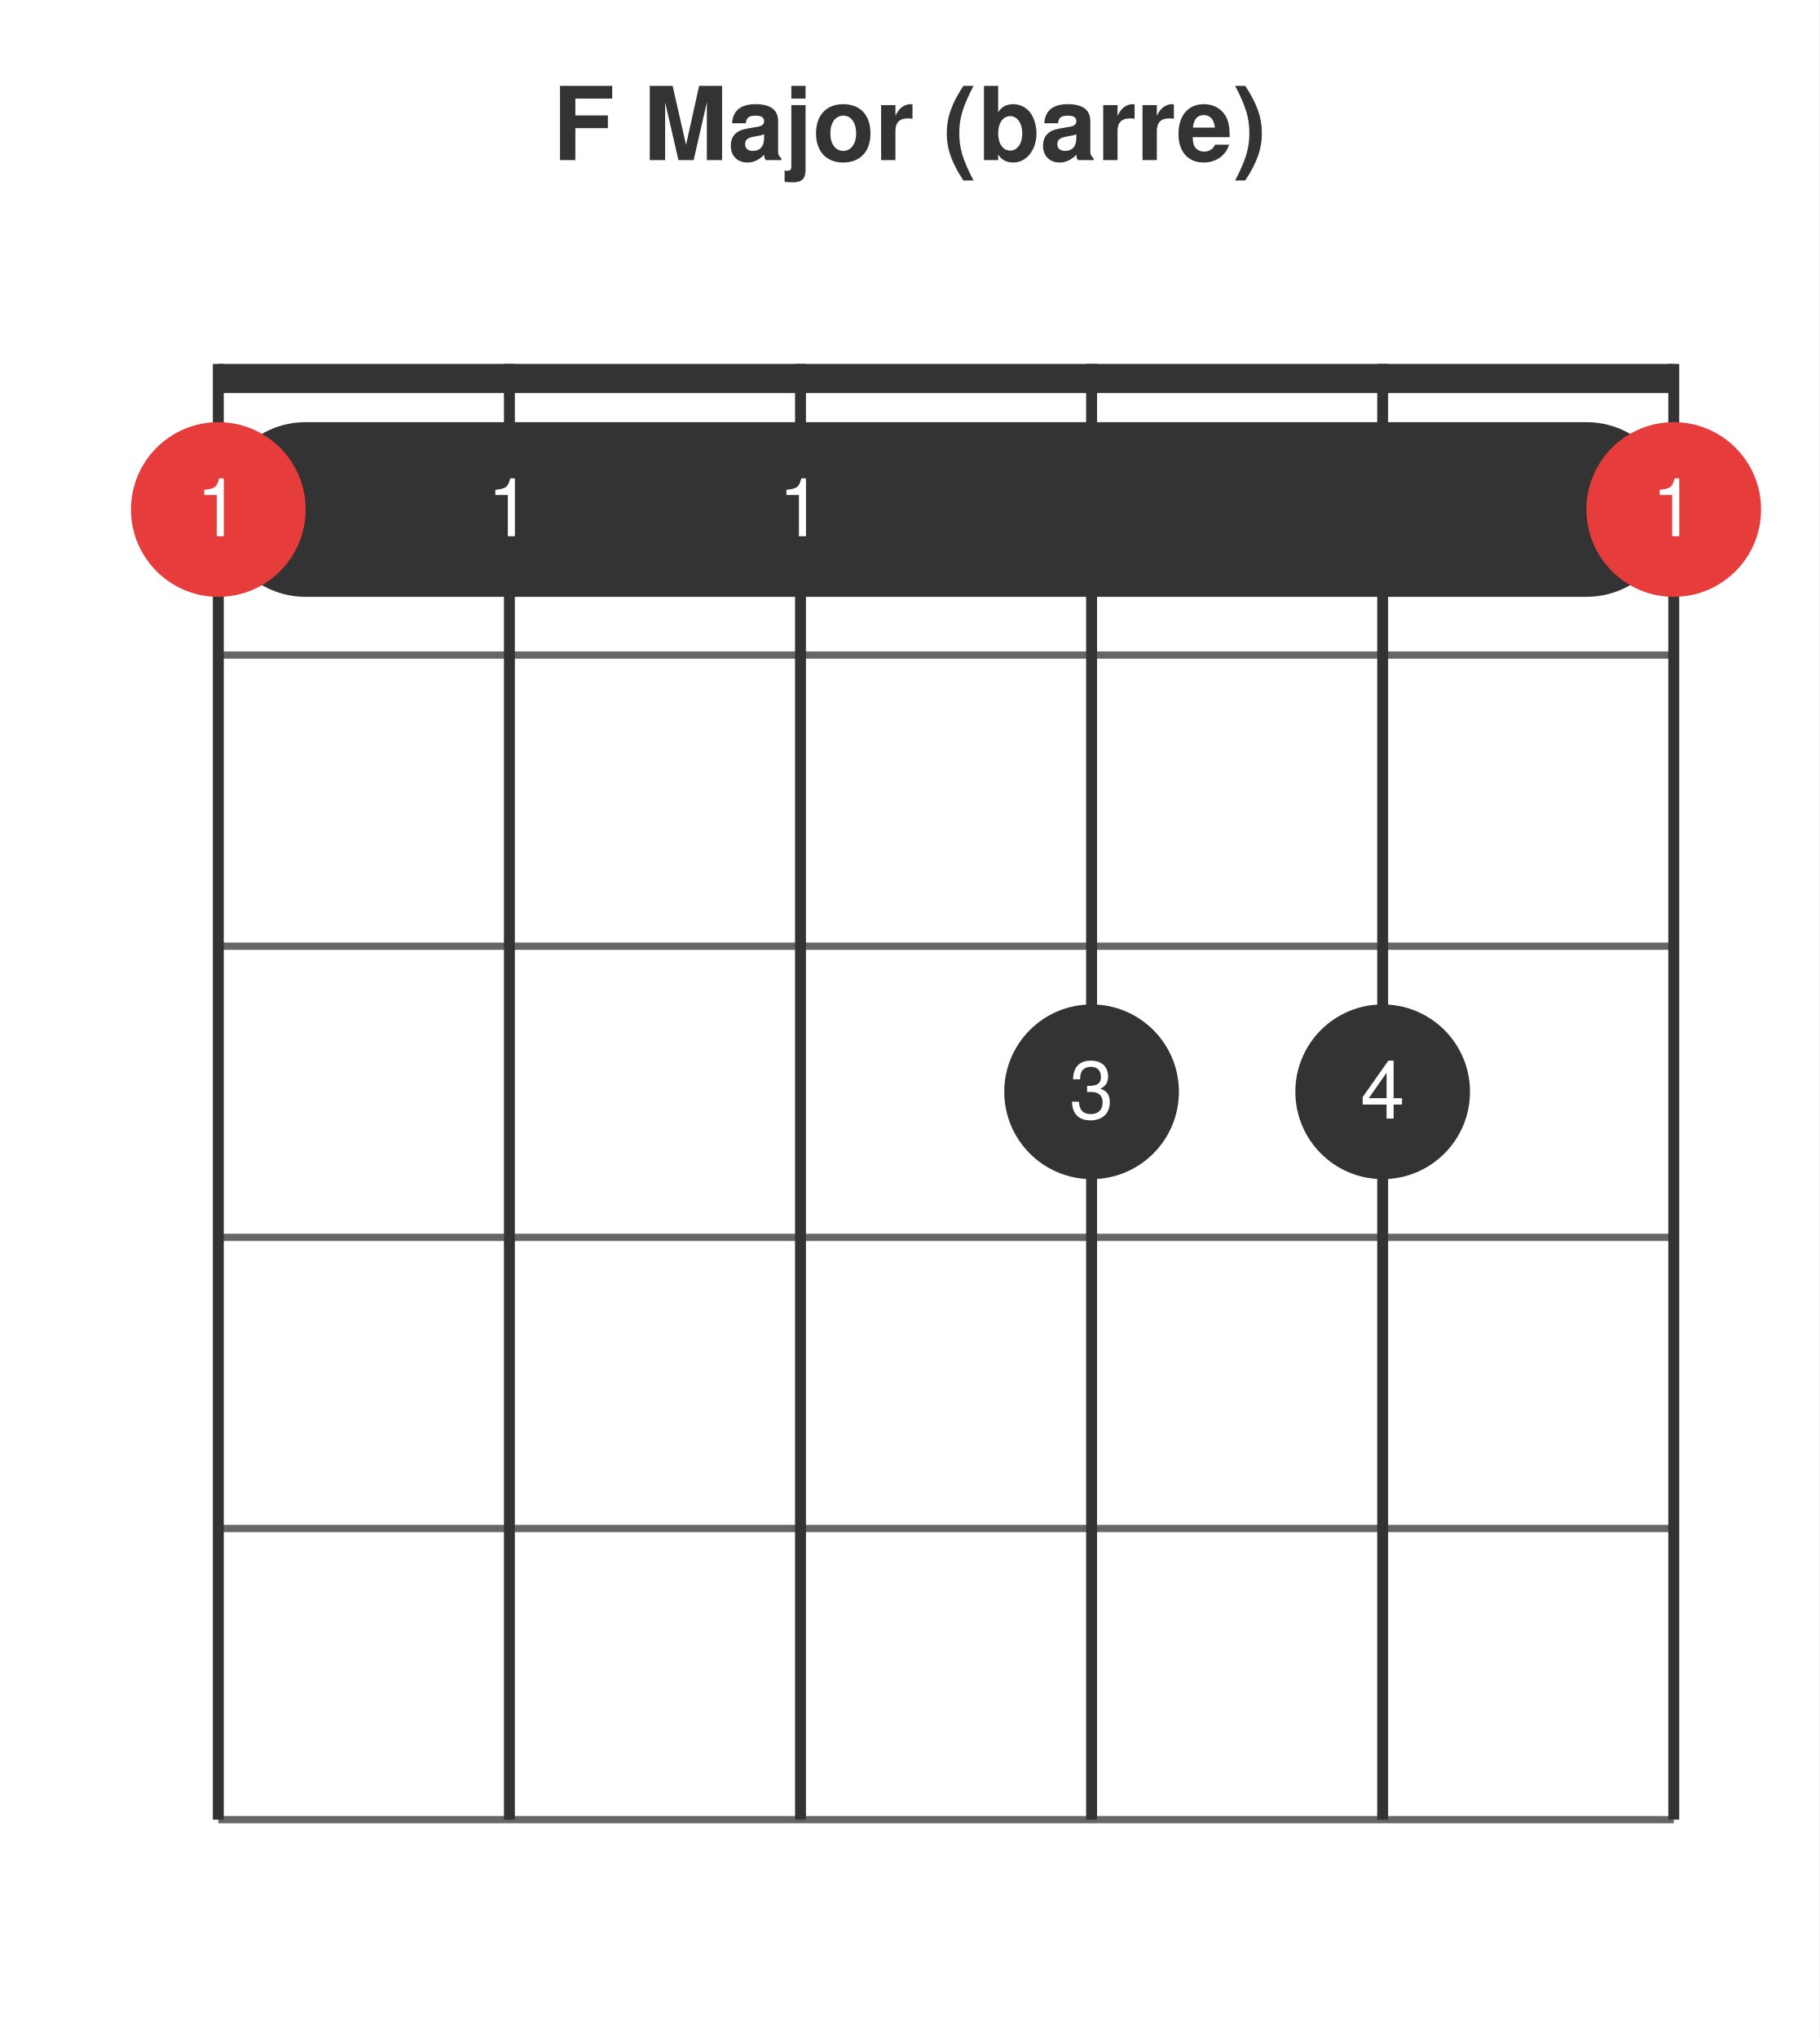
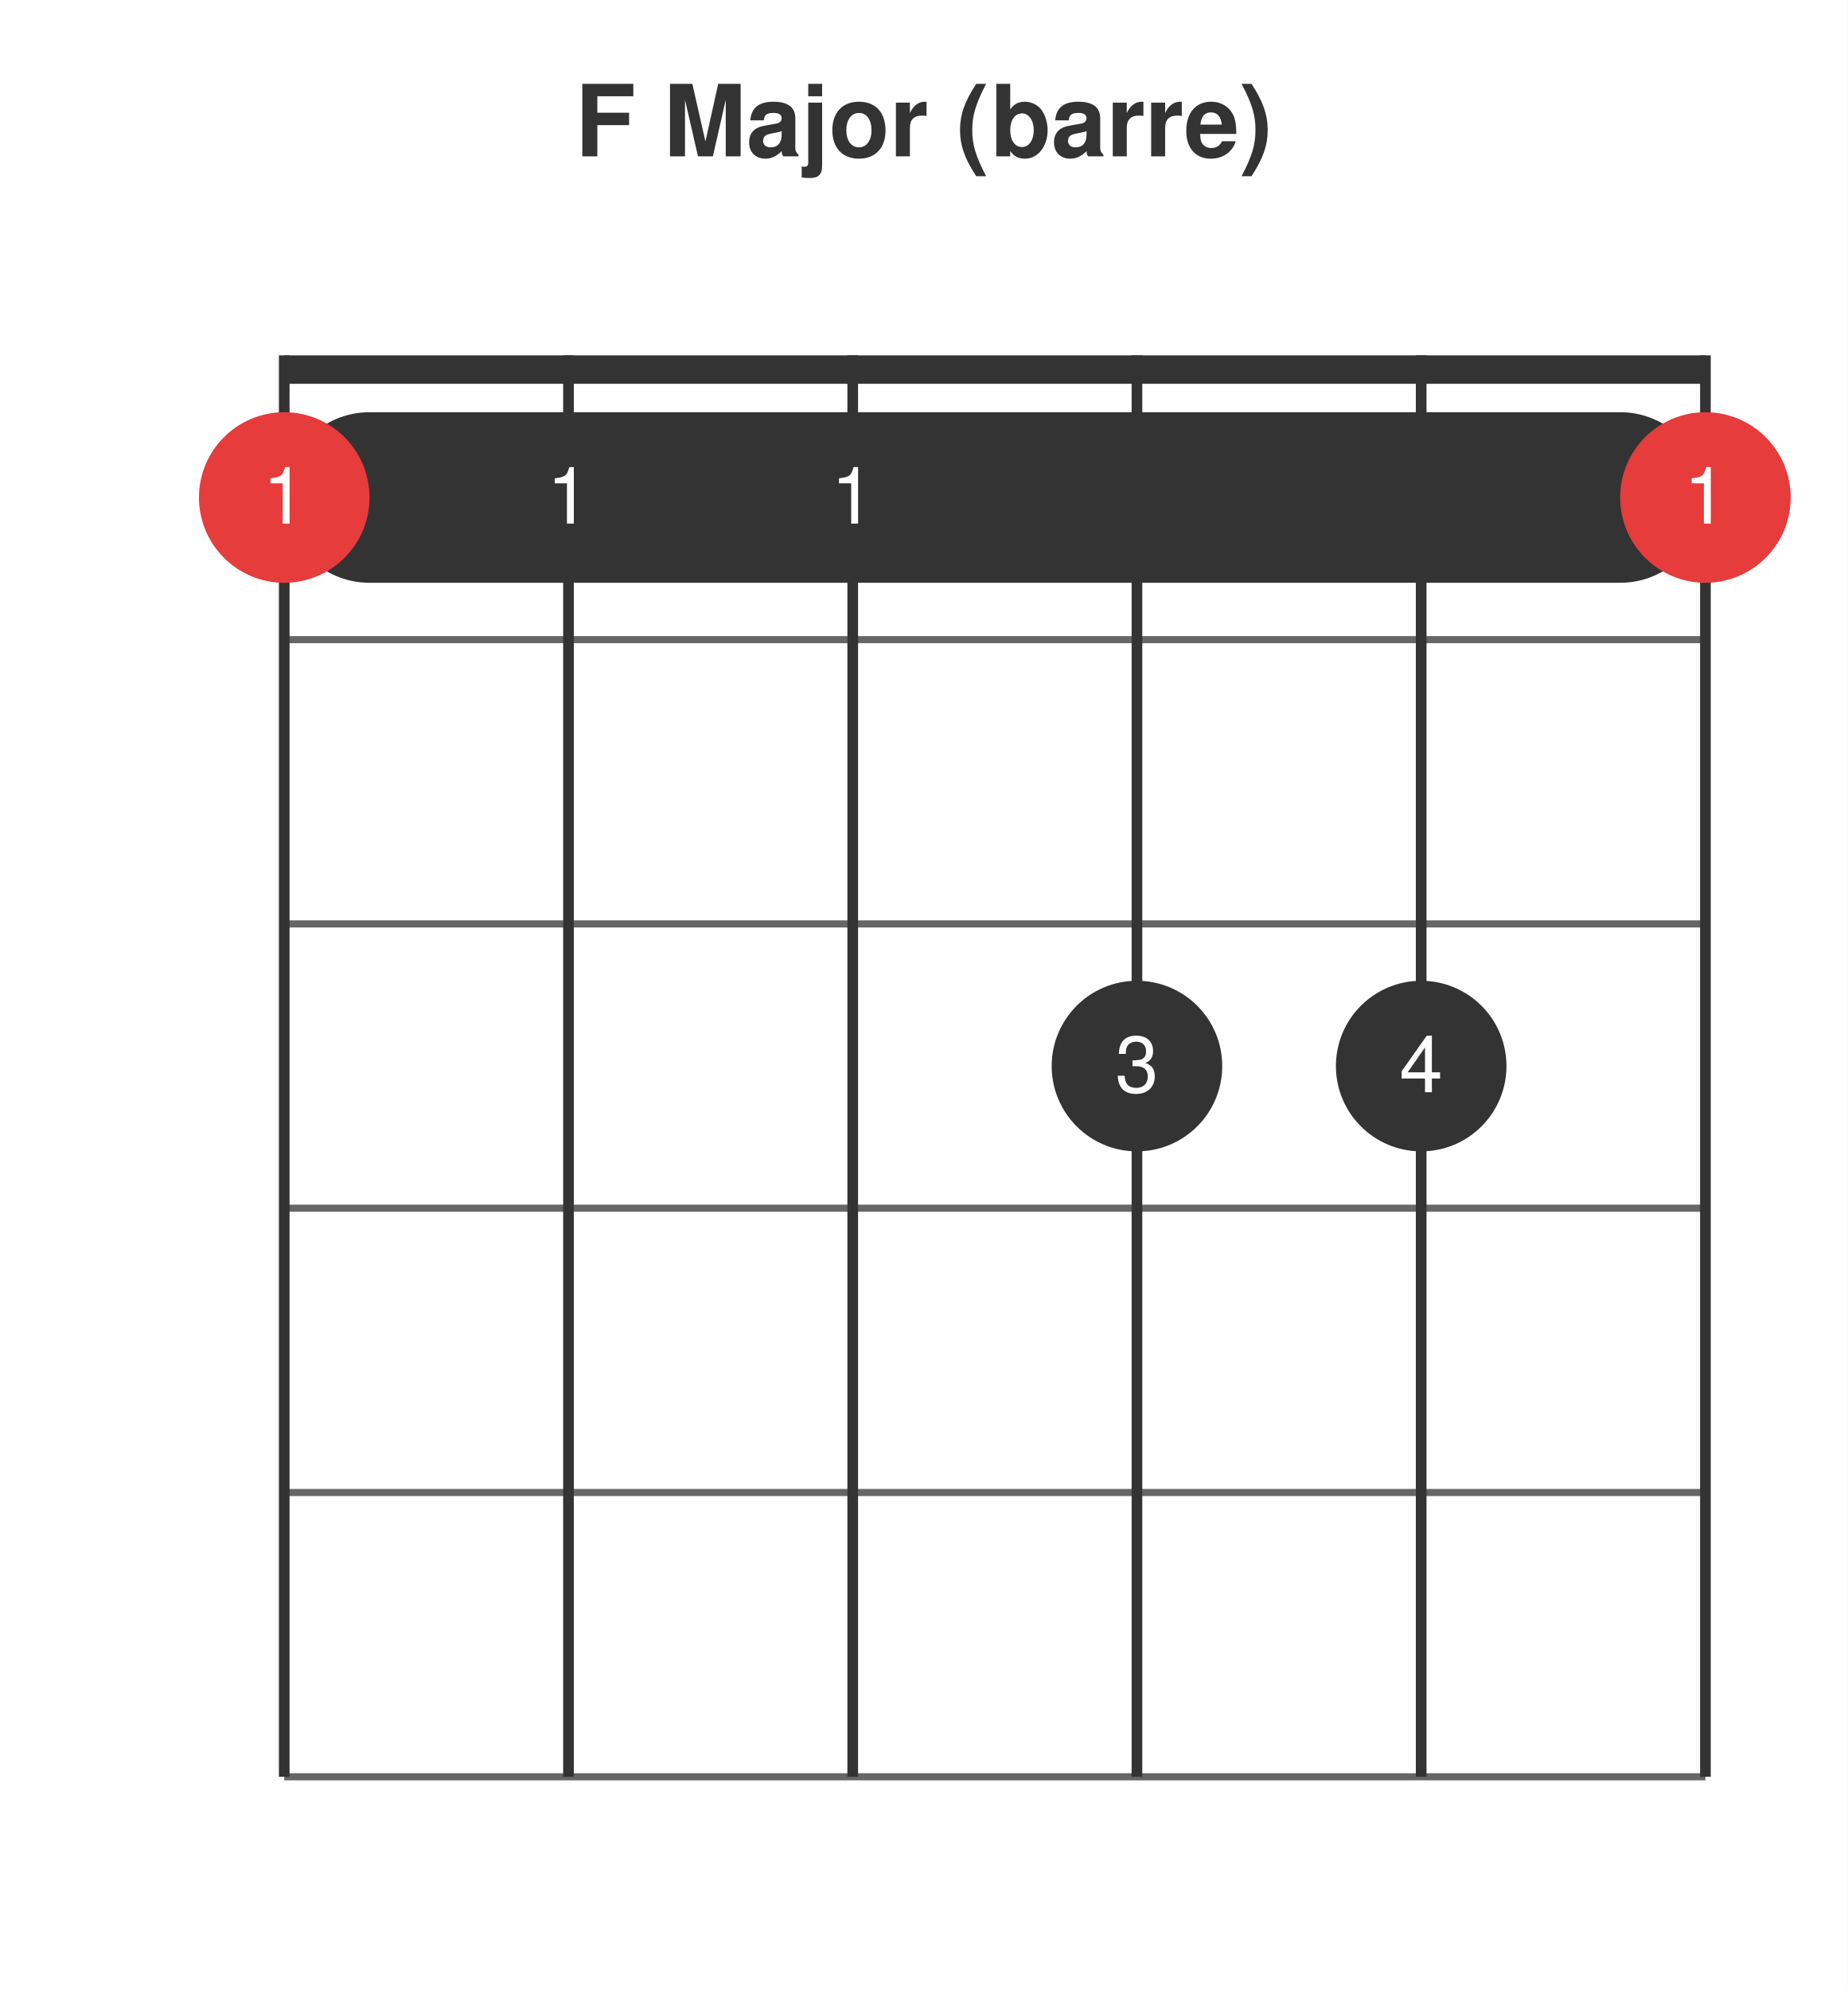
- <svg xmlns="http://www.w3.org/2000/svg" width="250" height="280">
-   <rect x="0" y="0" width="250" height="280" fill="#ffffff" />
-   <rect x="30" y="50" width="200" height="4" fill="#333333" />
-   <line x1="30" y1="90" x2="230" y2="90" stroke="#666666" stroke-width="1" />
-   <line x1="30" y1="130" x2="230" y2="130" stroke="#666666" stroke-width="1" />
-   <line x1="30" y1="170" x2="230" y2="170" stroke="#666666" stroke-width="1" />
-   <line x1="30" y1="210" x2="230" y2="210" stroke="#666666" stroke-width="1" />
-   <line x1="30" y1="250" x2="230" y2="250" stroke="#666666" stroke-width="1" />
-   <line x1="30" y1="50" x2="30" y2="250" stroke="#333333" stroke-width="1.5" />
-   <line x1="70" y1="50" x2="70" y2="250" stroke="#333333" stroke-width="1.5" />
-   <line x1="110" y1="50" x2="110" y2="250" stroke="#333333" stroke-width="1.5" />
-   <line x1="150" y1="50" x2="150" y2="250" stroke="#333333" stroke-width="1.5" />
-   <line x1="190" y1="50" x2="190" y2="250" stroke="#333333" stroke-width="1.5" />
-   <line x1="230" y1="50" x2="230" y2="250" stroke="#333333" stroke-width="1.5" />
-   <text x="125" y="22" text-anchor="middle" dominant-baseline="auto" fill="#333333" font-family="Helvetica, Arial, sans-serif" font-size="14" font-weight="bold">F Major (barre)</text>
-   <rect x="30" y="58" width="200" height="24" rx="12" ry="12" fill="#333333" />
-   <circle cx="30" cy="70" r="12" fill="#e63c3c" />
-   <text x="30" y="70" text-anchor="middle" dominant-baseline="middle" fill="#ffffff" font-family="Helvetica, Arial, sans-serif" font-size="11">1</text>
-   <circle cx="70" cy="70" r="12" fill="#333333" />
-   <text x="70" y="70" text-anchor="middle" dominant-baseline="middle" fill="#ffffff" font-family="Helvetica, Arial, sans-serif" font-size="11">1</text>
-   <circle cx="110" cy="70" r="12" fill="#333333" />
-   <text x="110" y="70" text-anchor="middle" dominant-baseline="middle" fill="#ffffff" font-family="Helvetica, Arial, sans-serif" font-size="11">1</text>
-   <circle cx="150" cy="150" r="12" fill="#333333" />
-   <text x="150" y="150" text-anchor="middle" dominant-baseline="middle" fill="#ffffff" font-family="Helvetica, Arial, sans-serif" font-size="11">3</text>
-   <circle cx="190" cy="150" r="12" fill="#333333" />
-   <text x="190" y="150" text-anchor="middle" dominant-baseline="middle" fill="#ffffff" font-family="Helvetica, Arial, sans-serif" font-size="11">4</text>
-   <circle cx="230" cy="70" r="12" fill="#e63c3c" />
-   <text x="230" y="70" text-anchor="middle" dominant-baseline="middle" fill="#ffffff" font-family="Helvetica, Arial, sans-serif" font-size="11">1</text>
+ <svg xmlns="http://www.w3.org/2000/svg" width="260" height="280">
+   <rect x="0" y="0" width="260" height="280" fill="#ffffff" />
+   <rect x="40" y="50" width="200" height="4" fill="#333333" />
+   <line x1="40" y1="90" x2="240" y2="90" stroke="#666666" stroke-width="1" />
+   <line x1="40" y1="130" x2="240" y2="130" stroke="#666666" stroke-width="1" />
+   <line x1="40" y1="170" x2="240" y2="170" stroke="#666666" stroke-width="1" />
+   <line x1="40" y1="210" x2="240" y2="210" stroke="#666666" stroke-width="1" />
+   <line x1="40" y1="250" x2="240" y2="250" stroke="#666666" stroke-width="1" />
+   <line x1="40" y1="50" x2="40" y2="250" stroke="#333333" stroke-width="1.5" />
+   <line x1="80" y1="50" x2="80" y2="250" stroke="#333333" stroke-width="1.5" />
+   <line x1="120" y1="50" x2="120" y2="250" stroke="#333333" stroke-width="1.5" />
+   <line x1="160" y1="50" x2="160" y2="250" stroke="#333333" stroke-width="1.5" />
+   <line x1="200" y1="50" x2="200" y2="250" stroke="#333333" stroke-width="1.5" />
+   <line x1="240" y1="50" x2="240" y2="250" stroke="#333333" stroke-width="1.5" />
+   <text x="130" y="22" text-anchor="middle" dominant-baseline="auto" fill="#333333" font-family="Helvetica, Arial, sans-serif" font-size="14" font-weight="bold">F Major (barre)</text>
+   <rect x="40" y="58" width="200" height="24" rx="12" ry="12" fill="#333333" />
+   <circle cx="40" cy="70" r="12" fill="#e63c3c" />
+   <text x="40" y="70" text-anchor="middle" dominant-baseline="middle" fill="#ffffff" font-family="Helvetica, Arial, sans-serif" font-size="11">1</text>
+   <circle cx="80" cy="70" r="12" fill="#333333" />
+   <text x="80" y="70" text-anchor="middle" dominant-baseline="middle" fill="#ffffff" font-family="Helvetica, Arial, sans-serif" font-size="11">1</text>
+   <circle cx="120" cy="70" r="12" fill="#333333" />
+   <text x="120" y="70" text-anchor="middle" dominant-baseline="middle" fill="#ffffff" font-family="Helvetica, Arial, sans-serif" font-size="11">1</text>
+   <circle cx="160" cy="150" r="12" fill="#333333" />
+   <text x="160" y="150" text-anchor="middle" dominant-baseline="middle" fill="#ffffff" font-family="Helvetica, Arial, sans-serif" font-size="11">3</text>
+   <circle cx="200" cy="150" r="12" fill="#333333" />
+   <text x="200" y="150" text-anchor="middle" dominant-baseline="middle" fill="#ffffff" font-family="Helvetica, Arial, sans-serif" font-size="11">4</text>
+   <circle cx="240" cy="70" r="12" fill="#e63c3c" />
+   <text x="240" y="70" text-anchor="middle" dominant-baseline="middle" fill="#ffffff" font-family="Helvetica, Arial, sans-serif" font-size="11">1</text>
</svg>
